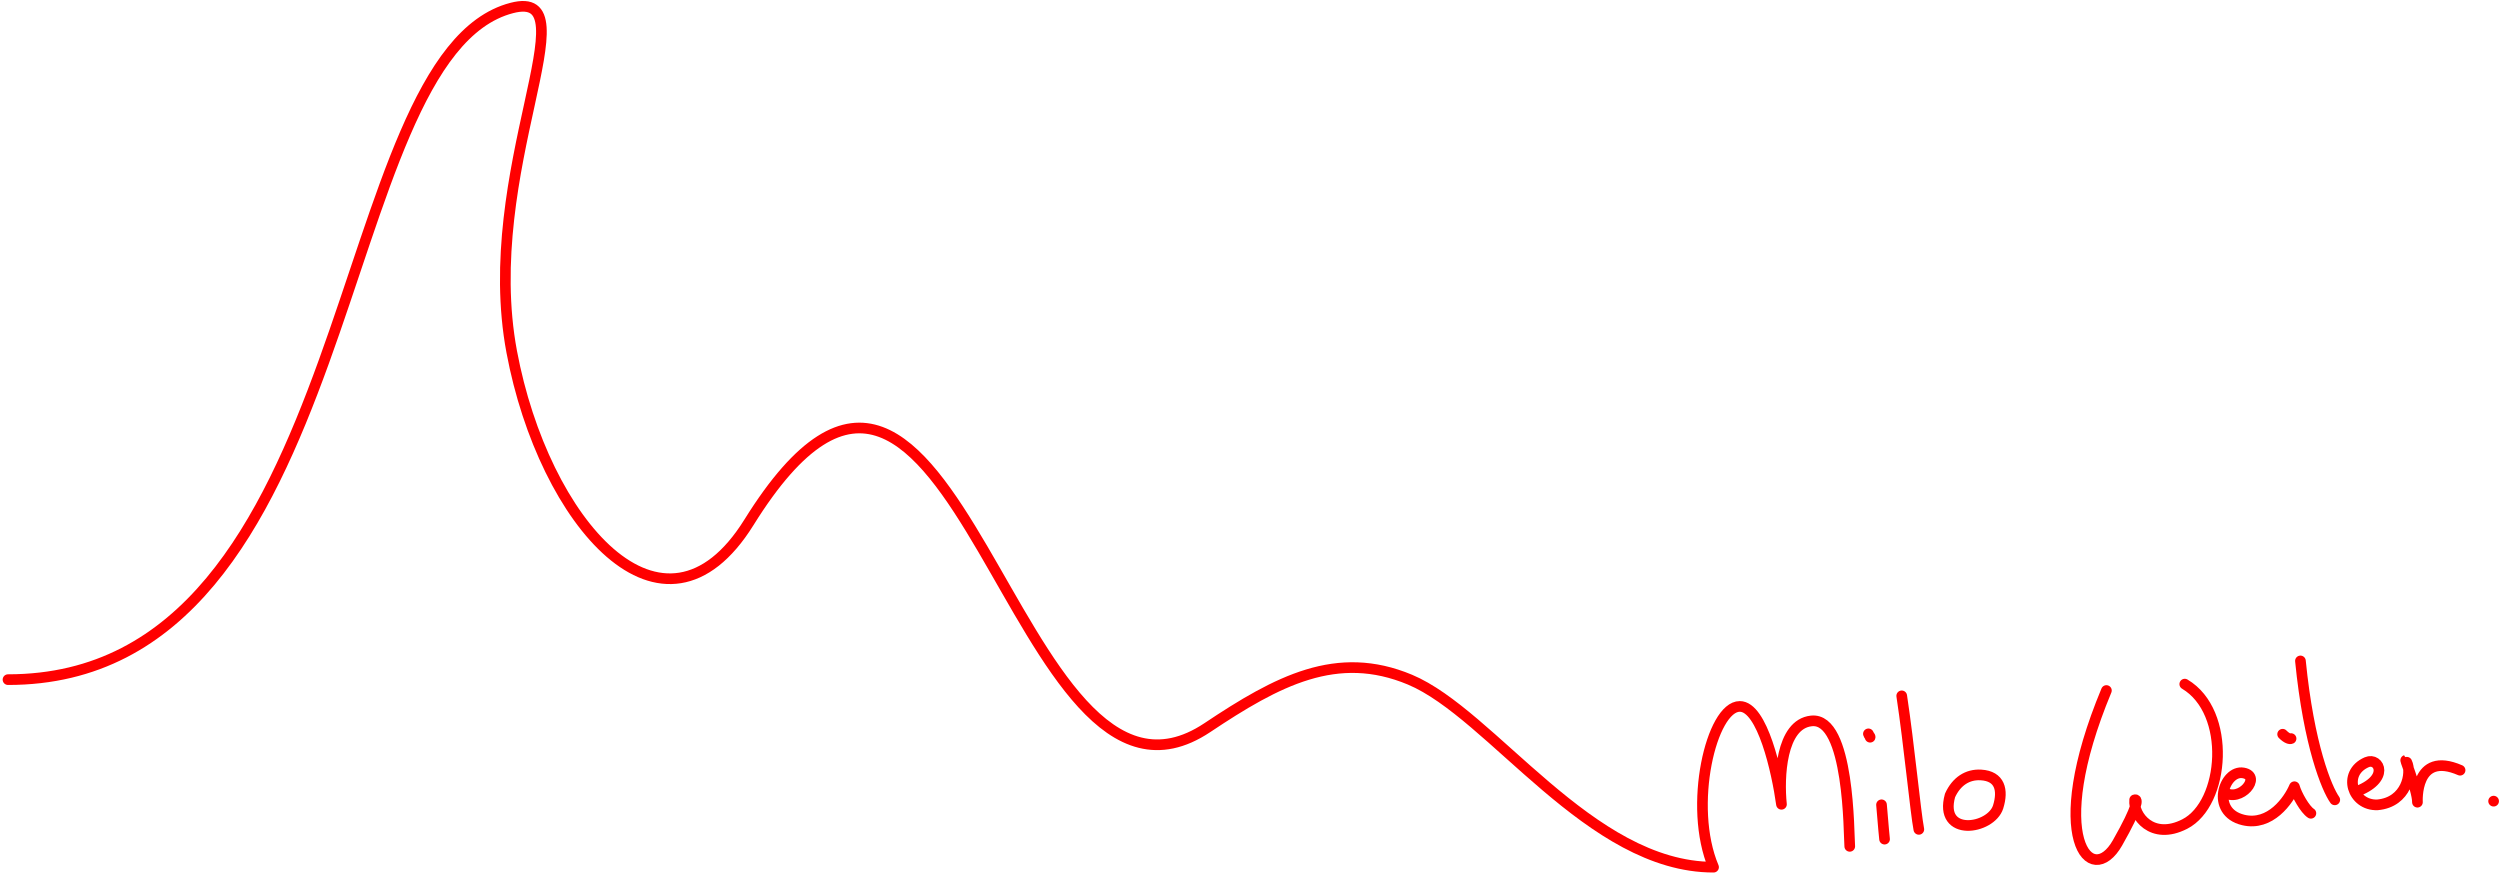
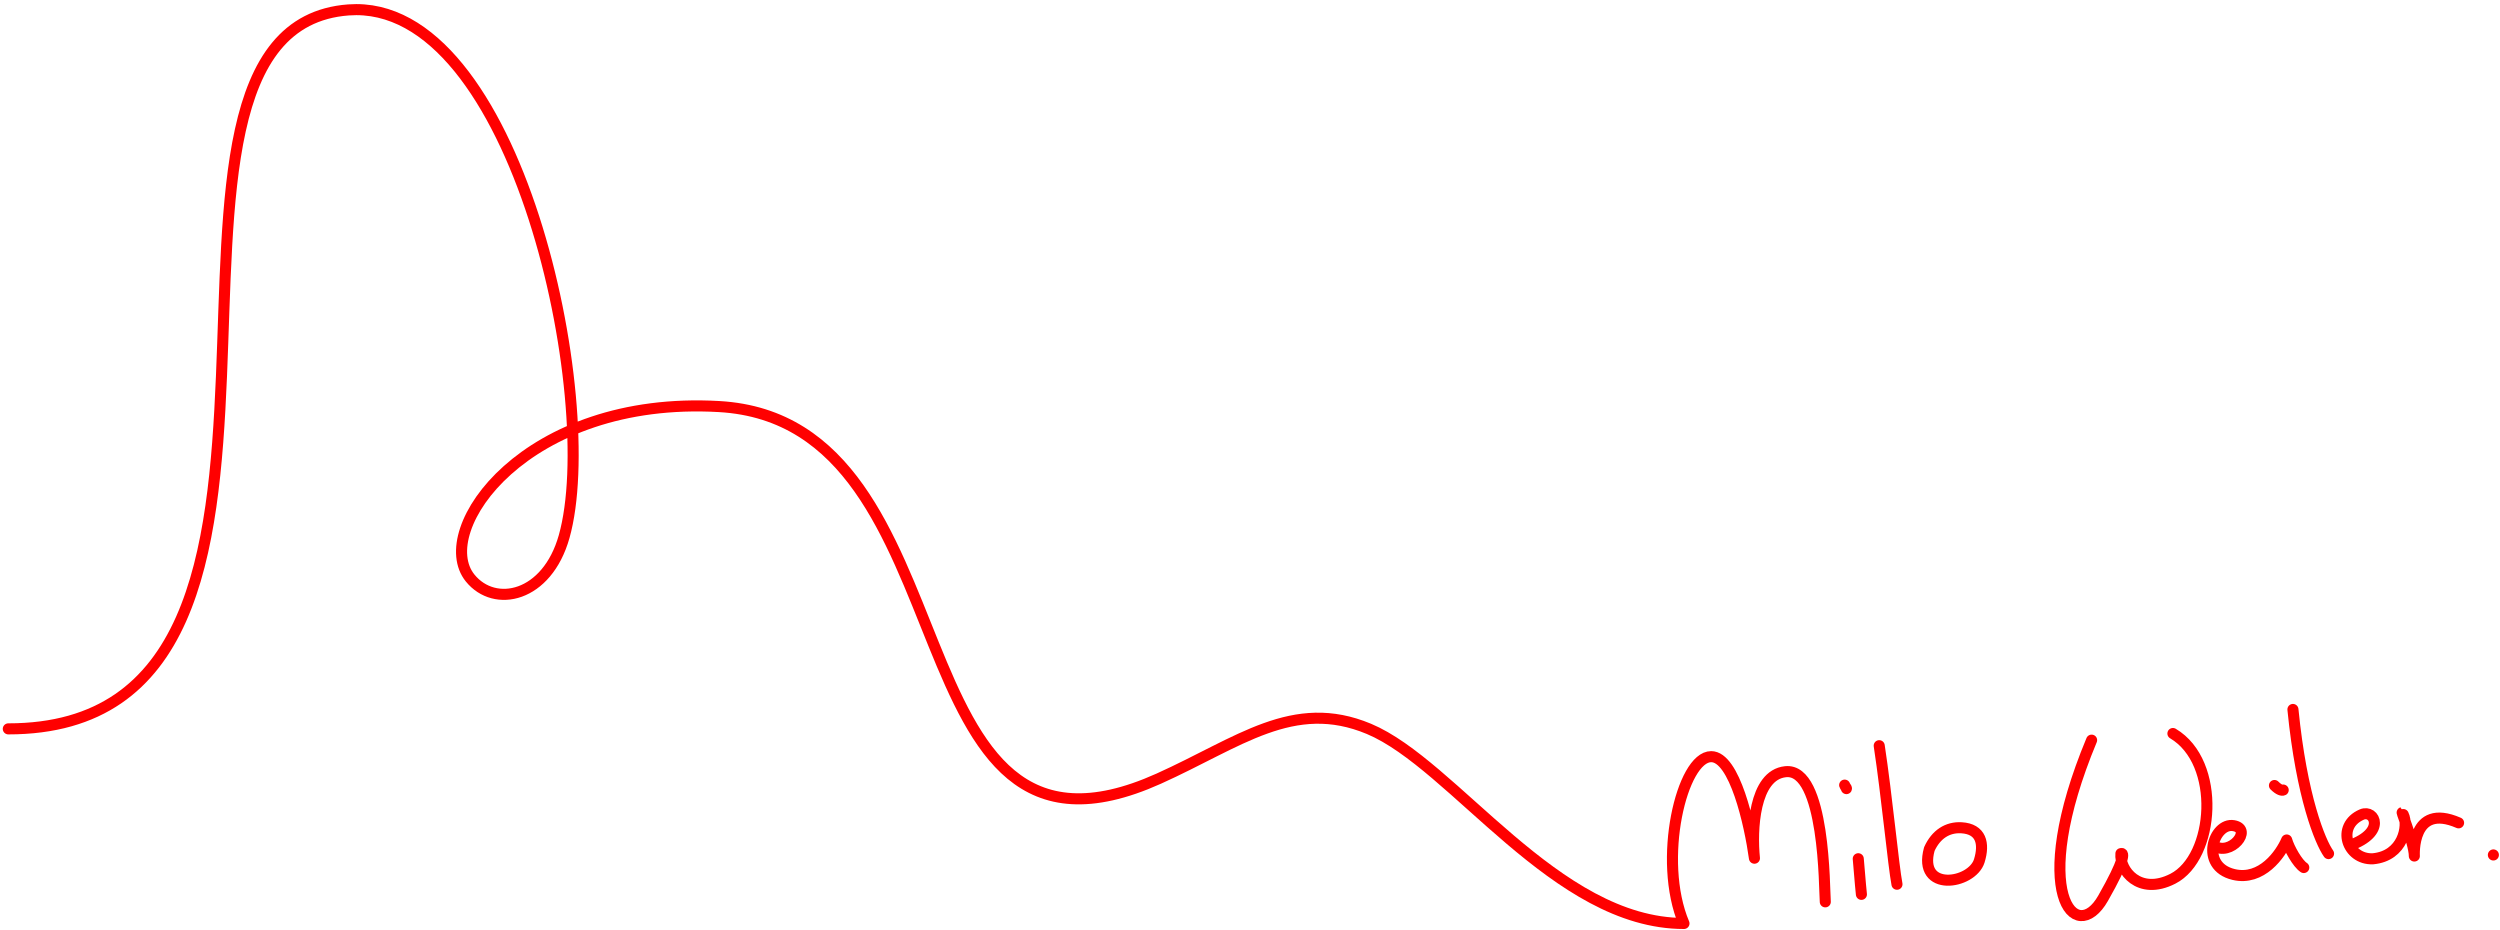
- <svg xmlns="http://www.w3.org/2000/svg" width="469" height="164" viewBox="0 0 469 164" fill="none">
+ <svg xmlns="http://www.w3.org/2000/svg" width="452" height="168" viewBox="0 0 452 168" fill="none">
  <g id="miloTekeningMobile2">
-     <path id="m2" d="M1.5 127.5C68 127.5 61.5 10.5 96 1.5C111.256 -2.479 89.648 32.116 96 65.999C102 98.003 124.391 123.882 140.5 98C179.5 35.339 189.76 161.026 226.5 136.503C239.688 127.699 250.817 121.778 264.5 127.5C279.867 133.927 298.207 162.684 321.463 162.684C316.603 151.204 321.083 132.524 326.383 132.524C330.623 132.524 333.363 144.764 334.203 150.884C333.683 145.924 334.073 135.844 339.823 135.244C347.013 134.484 346.823 156.564 347.013 158.774" stroke="#FF0000" stroke-width="2" stroke-linecap="round" stroke-linejoin="round" />
-     <path id="i" d="M352.973 150.981C353.323 155.271 353.503 157.061 353.543 157.421" stroke="#FF0000" stroke-width="2" stroke-linecap="round" stroke-linejoin="round" />
-     <path id="ib" d="M350.513 137.671C350.573 137.921 350.893 138.181 350.833 138.301" stroke="#FF0000" stroke-width="2" stroke-linecap="round" stroke-linejoin="round" />
-     <path id="l" d="M356.763 130.541C358.143 139.631 359.343 152.311 359.973 155.591" stroke="#FF0000" stroke-width="2" stroke-linecap="round" stroke-linejoin="round" />
-     <path id="o" d="M374.853 151.371C373.513 155.631 363.643 157.121 365.823 149.231C367.023 146.581 369.103 145.231 371.633 145.381C375.183 145.591 375.833 148.211 374.853 151.371Z" stroke="#FF0000" stroke-width="2" stroke-linecap="round" stroke-linejoin="round" />
-     <path id="w" d="M395.162 129.541C383.612 157.301 392.262 166.891 397.242 158.121C401.232 151.111 401.052 149.821 400.462 150.051C400.172 152.981 403.712 157.741 409.862 154.591C417.402 150.731 418.692 133.581 409.862 128.341" stroke="#FF0000" stroke-width="2" stroke-linecap="round" stroke-linejoin="round" />
-     <path id="ei" d="M417.243 148.6C420.213 150.68 424.443 145.63 420.843 145C417.243 144.37 414.533 152.32 420.843 153.83C425.893 155.04 429.343 150.171 430.433 147.591C430.853 149.081 432.413 151.861 433.523 152.571" stroke="#FF0000" stroke-width="2" stroke-linecap="round" stroke-linejoin="round" />
-     <path id="ei2" d="M428.223 137.741C429.083 138.601 429.633 138.651 429.803 138.561" stroke="#FF0000" stroke-width="2" stroke-linecap="round" stroke-linejoin="round" />
-     <path id="l2" d="M431.562 123.991C433.133 139.841 436.512 147.961 438.002 150.051" stroke="#FF0000" stroke-width="2" stroke-linecap="round" stroke-linejoin="round" />
-     <path id="er" d="M441.792 148.601C448.532 146.201 446.322 141.991 444.012 142.991C439.292 145.031 441.322 151.181 446.012 150.991C451.512 150.491 452.512 144.991 451.512 142.991C450.512 140.991 453.512 147.991 453.512 150.491C453.512 150.491 452.902 140.741 461.512 144.491" stroke="#FF0000" stroke-width="2" stroke-linecap="round" stroke-linejoin="round" />
-     <path id="punt" d="M467.802 150.301V150.291" stroke="#FF0000" stroke-width="2" stroke-linecap="round" stroke-linejoin="round" />
+     <path id="m2" d="M1.5 131.779C68 131.779 17.276 5.224 63 1.793C93.5 -0.496 108.89 72.5 102 97.005C98.907 108.006 89.454 110.008 85 104.505C78 95.858 95 71.505 130 73.505C177 76.191 160 163.053 209.5 140.781C223.96 134.275 233.817 126.056 247.5 131.779C262.867 138.206 281.207 166.963 304.463 166.963C299.603 155.483 304.083 136.803 309.383 136.803C313.623 136.803 316.363 149.043 317.203 155.163C316.683 150.203 317.073 140.123 322.823 139.523C330.013 138.763 329.823 160.843 330.013 163.053" stroke="#FF0000" stroke-width="2" stroke-linecap="round" stroke-linejoin="round" />
+     <path id="i" d="M335.973 155.26C336.323 159.55 336.503 161.34 336.543 161.7" stroke="#FF0000" stroke-width="2" stroke-linecap="round" stroke-linejoin="round" />
+     <path id="ib" d="M333.513 141.95C333.573 142.2 333.893 142.46 333.833 142.58" stroke="#FF0000" stroke-width="2" stroke-linecap="round" stroke-linejoin="round" />
+     <path id="l" d="M339.763 134.82C341.143 143.91 342.343 156.59 342.973 159.87" stroke="#FF0000" stroke-width="2" stroke-linecap="round" stroke-linejoin="round" />
+     <path id="o" d="M357.853 155.65C356.513 159.91 346.643 161.4 348.823 153.51C350.023 150.86 352.103 149.51 354.633 149.66C358.183 149.87 358.833 152.49 357.853 155.65Z" stroke="#FF0000" stroke-width="2" stroke-linecap="round" stroke-linejoin="round" />
+     <path id="w" d="M378.162 133.819C366.612 161.579 375.262 171.169 380.242 162.399C384.232 155.389 384.052 154.1 383.462 154.33C383.172 157.26 386.712 162.02 392.862 158.87C400.402 155.01 401.692 137.86 392.862 132.62" stroke="#FF0000" stroke-width="2" stroke-linecap="round" stroke-linejoin="round" />
+     <path id="ei" d="M400.243 152.879C403.213 154.959 407.443 149.909 403.843 149.279C400.243 148.649 397.533 156.599 403.843 158.109C408.893 159.319 412.343 154.449 413.433 151.869C413.853 153.359 415.413 156.139 416.523 156.849" stroke="#FF0000" stroke-width="2" stroke-linecap="round" stroke-linejoin="round" />
+     <path id="ei2" d="M411.223 142.02C412.083 142.88 412.633 142.93 412.803 142.84" stroke="#FF0000" stroke-width="2" stroke-linecap="round" stroke-linejoin="round" />
+     <path id="l2" d="M414.562 128.27C416.133 144.12 419.512 152.24 421.002 154.33" stroke="#FF0000" stroke-width="2" stroke-linecap="round" stroke-linejoin="round" />
+     <path id="er" d="M424.792 152.88C431.532 150.48 429.322 146.27 427.012 147.27C422.292 149.31 424.322 155.46 429.012 155.27C434.512 154.77 435.512 149.27 434.512 147.27C433.512 145.27 436.512 152.27 436.512 154.77C436.512 154.77 435.902 145.02 444.512 148.77" stroke="#FF0000" stroke-width="2" stroke-linecap="round" stroke-linejoin="round" />
+     <path id="punt" d="M450.802 154.58V154.57" stroke="#FF0000" stroke-width="2" stroke-linecap="round" stroke-linejoin="round" />
  </g>
</svg>
